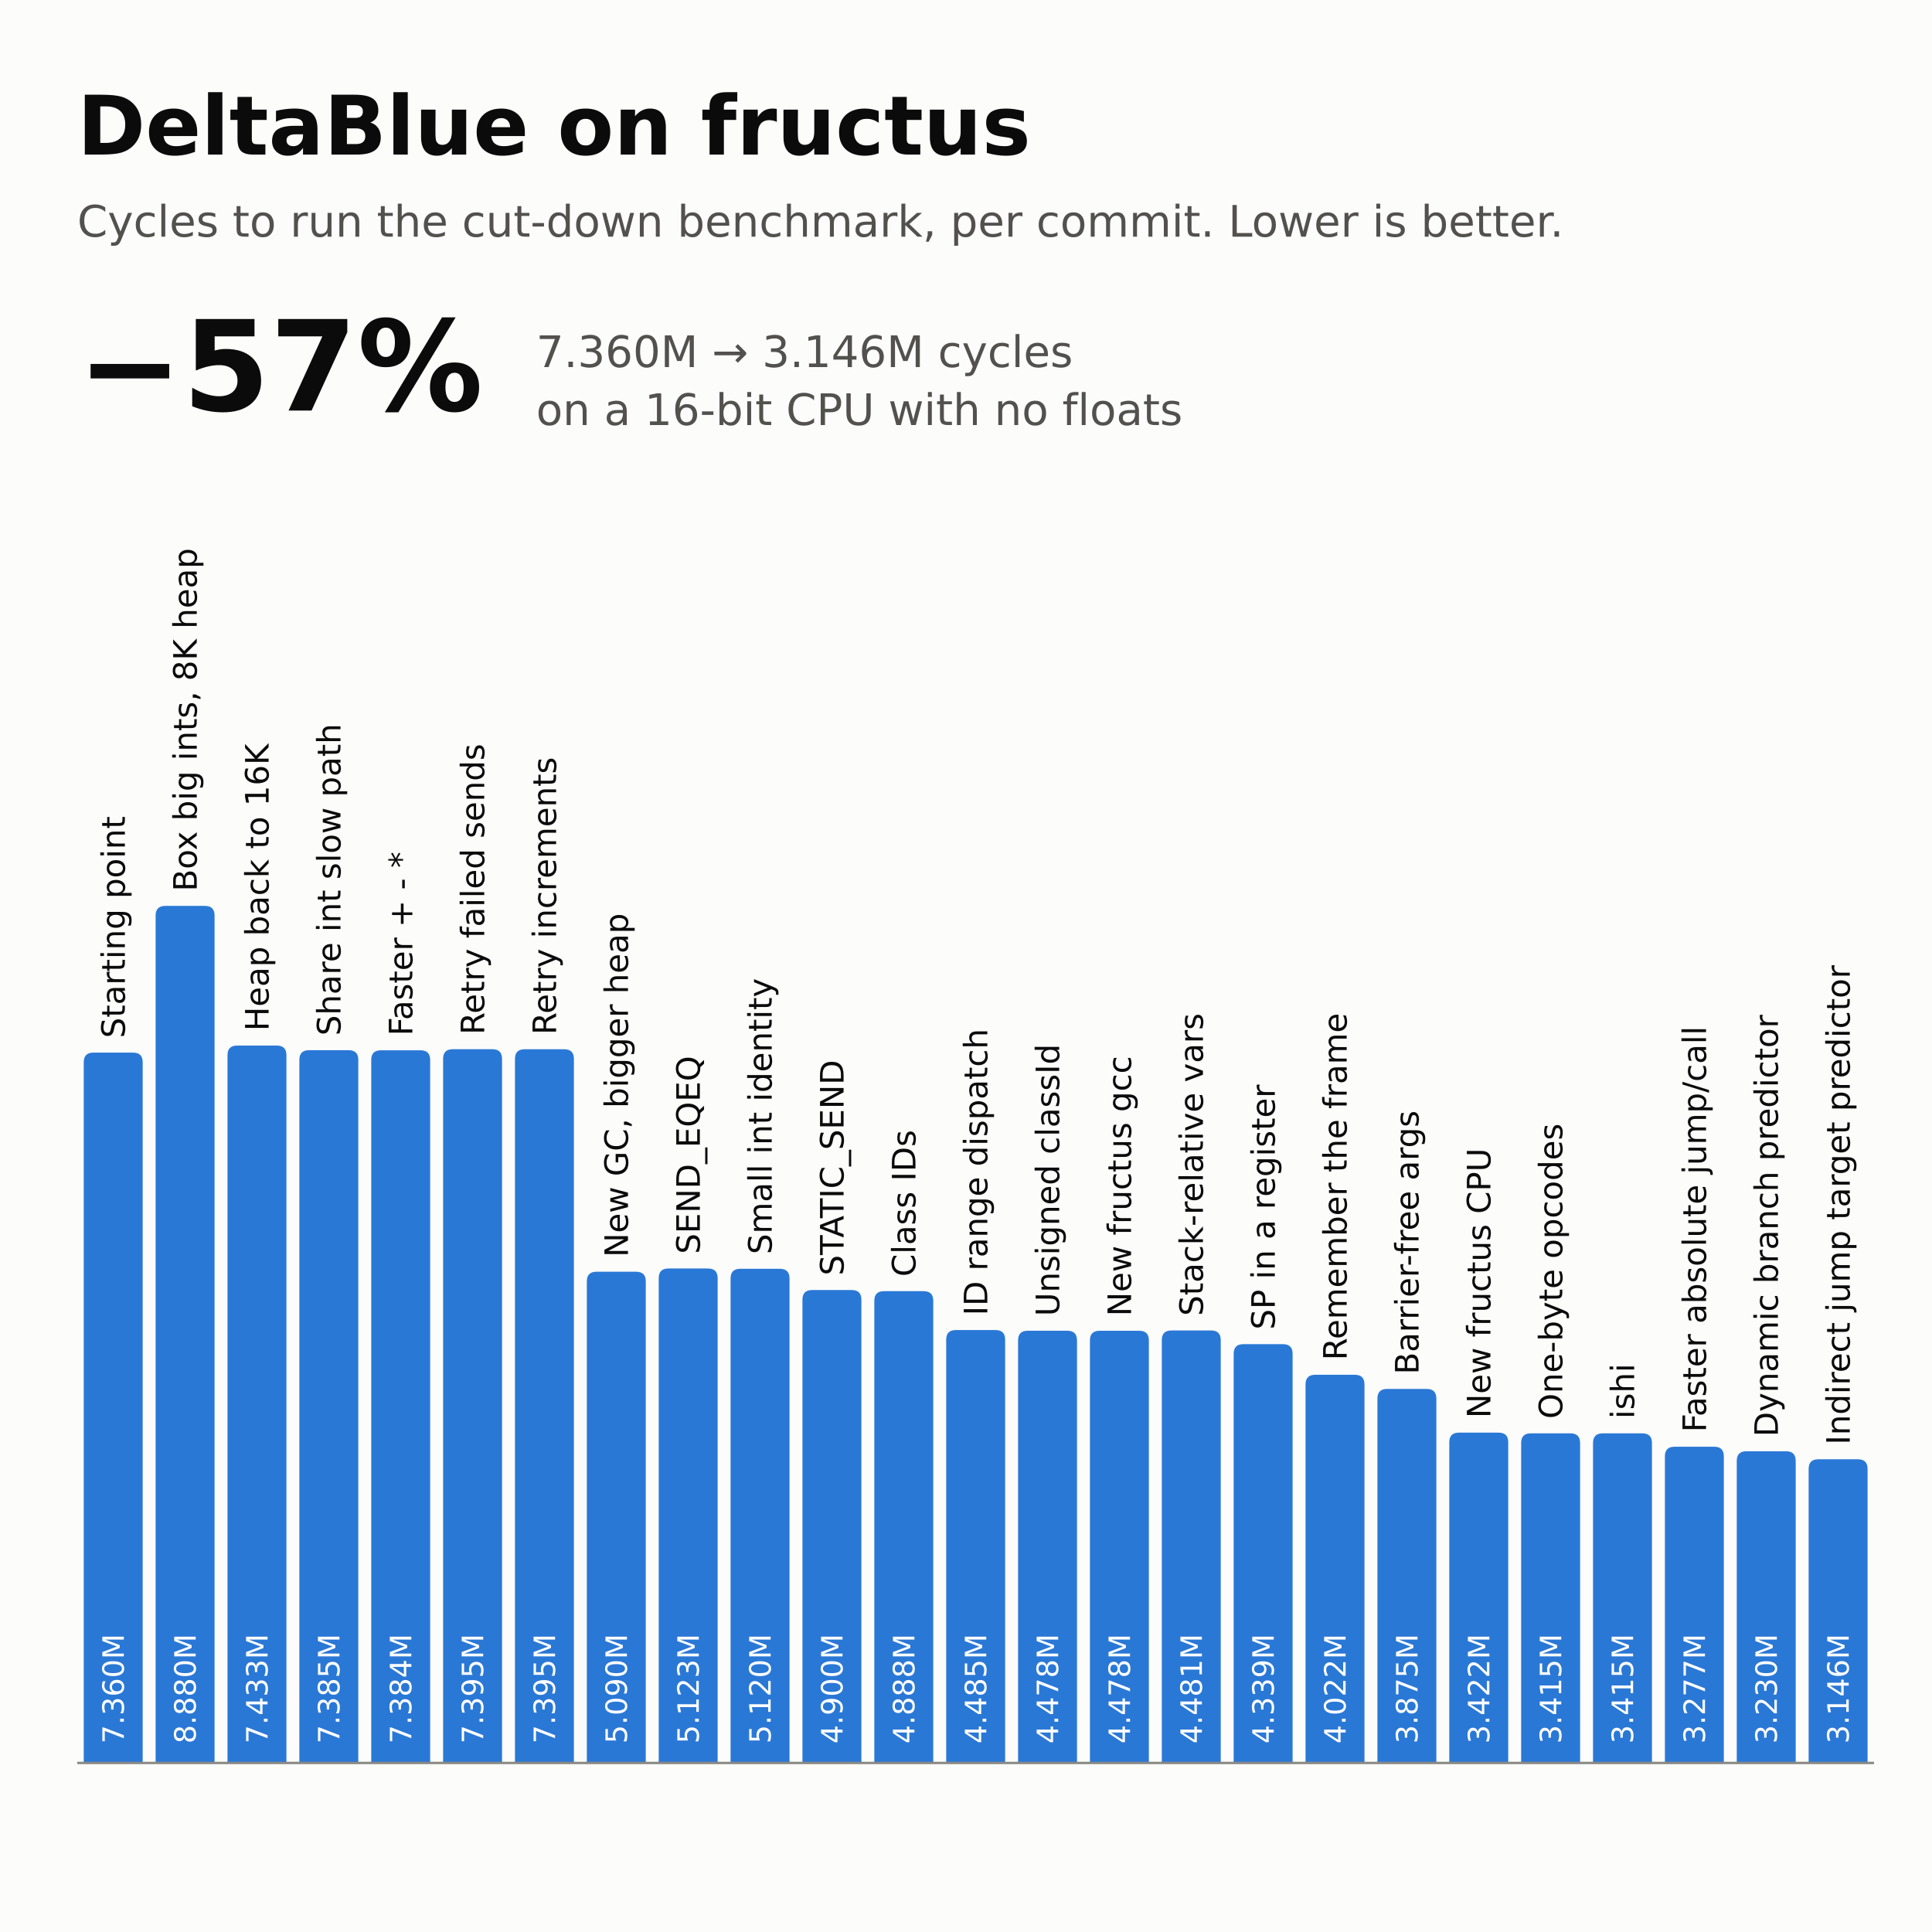
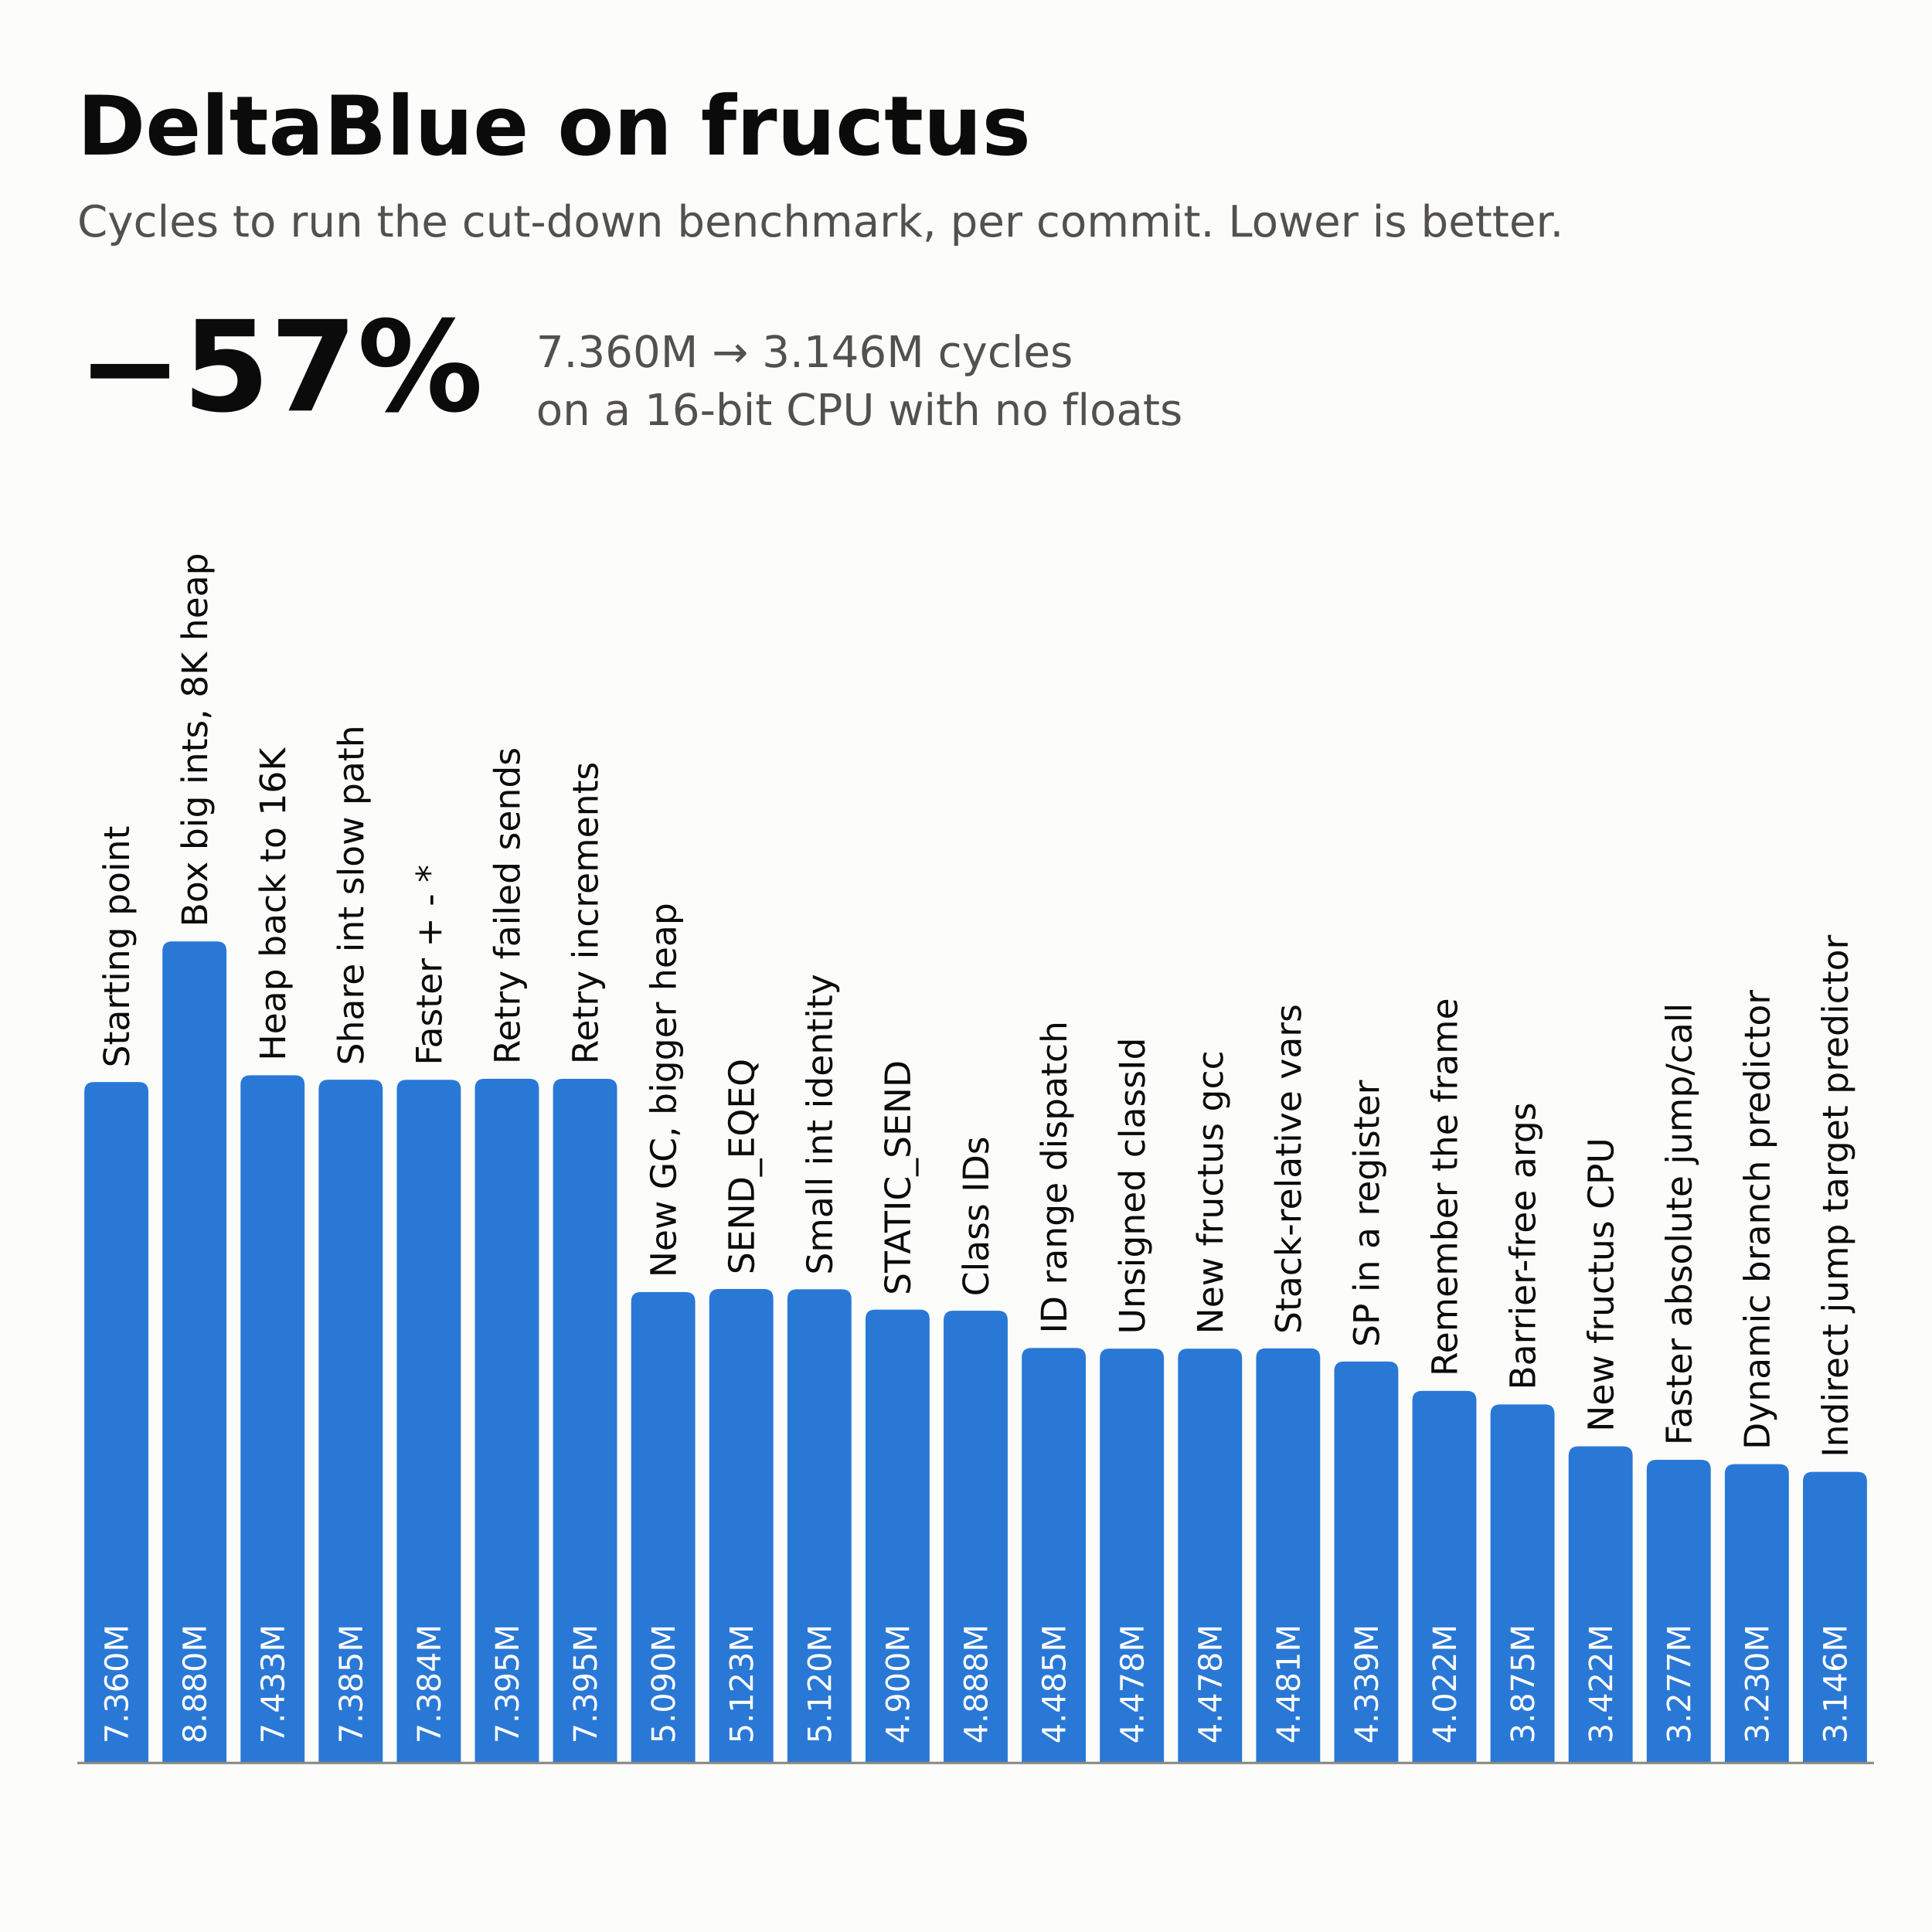
<svg xmlns="http://www.w3.org/2000/svg" width="800" height="800" viewBox="0 0 800 800" font-family="'DejaVu Sans', 'Liberation Sans', sans-serif">
  <rect width="800" height="800" fill="#fcfcfb" />
  <text x="32" y="64" font-size="34" font-weight="bold" fill="#0b0b0b">DeltaBlue on fructus</text>
  <text x="32" y="98" font-size="18" fill="#52514e">Cycles to run the cut-down benchmark, per commit. Lower is better.</text>
  <text x="32" y="170" font-size="52" font-weight="bold" fill="#0b0b0b">−57%</text>
  <text x="222" y="152" font-size="18" fill="#52514e">7.360M → 3.146M cycles</text>
  <text x="222" y="176" font-size="18" fill="#52514e">on a 16-bit CPU with no floats</text>
-   <path d="M34.678,730 V439.86 Q34.678,435.86 38.678,435.86 H55.082 Q59.082,435.86 59.082,439.86 V730 Z" fill="#2a78d6" />
-   <text transform="translate(51.27258,722) rotate(-90)" font-size="12.202" fill="#ffffff">7.360M</text>
-   <text transform="translate(51.71183,429.8604) rotate(-90)" font-size="13.4" fill="#0b0b0b">Starting point</text>
-   <path d="M64.438,730 V379.114 Q64.438,375.114 68.438,375.114 H84.842 Q88.842,375.114 88.842,379.114 V730 Z" fill="#2a78d6" />
-   <text transform="translate(81.03258,722) rotate(-90)" font-size="12.202" fill="#ffffff">8.880M</text>
-   <text transform="translate(81.47183,369.1142) rotate(-90)" font-size="13.4" fill="#0b0b0b">Box big ints, 8K heap</text>
-   <path d="M94.198,730 V436.943 Q94.198,432.943 98.198,432.943 H114.602 Q118.602,432.943 118.602,436.943 V730 Z" fill="#2a78d6" />
-   <text transform="translate(110.7926,722) rotate(-90)" font-size="12.202" fill="#ffffff">7.433M</text>
-   <text transform="translate(111.2318,426.943) rotate(-90)" font-size="13.4" fill="#0b0b0b">Heap back to 16K</text>
-   <path d="M123.958,730 V438.861 Q123.958,434.861 127.958,434.861 H144.362 Q148.362,434.861 148.362,438.861 V730 Z" fill="#2a78d6" />
-   <text transform="translate(140.5526,722) rotate(-90)" font-size="12.202" fill="#ffffff">7.385M</text>
-   <text transform="translate(140.9918,428.8613) rotate(-90)" font-size="13.4" fill="#0b0b0b">Share int slow path</text>
-   <path d="M153.718,730 V438.901 Q153.718,434.901 157.718,434.901 H174.122 Q178.122,434.901 178.122,438.901 V730 Z" fill="#2a78d6" />
-   <text transform="translate(170.3126,722) rotate(-90)" font-size="12.202" fill="#ffffff">7.384M</text>
-   <text transform="translate(170.7518,428.9012) rotate(-90)" font-size="13.4" fill="#0b0b0b">Faster + - *</text>
-   <path d="M183.478,730 V438.453 Q183.478,434.453 187.478,434.453 H203.882 Q207.882,434.453 207.882,438.453 V730 Z" fill="#2a78d6" />
-   <text transform="translate(200.0726,722) rotate(-90)" font-size="12.202" fill="#ffffff">7.395M</text>
-   <text transform="translate(200.5118,428.4534) rotate(-90)" font-size="13.4" fill="#0b0b0b">Retry failed sends</text>
-   <path d="M213.238,730 V438.473 Q213.238,434.473 217.238,434.473 H233.642 Q237.642,434.473 237.642,438.473 V730 Z" fill="#2a78d6" />
-   <text transform="translate(229.8326,722) rotate(-90)" font-size="12.202" fill="#ffffff">7.395M</text>
-   <text transform="translate(230.2718,428.473) rotate(-90)" font-size="13.4" fill="#0b0b0b">Retry increments</text>
-   <path d="M242.998,730 V530.596 Q242.998,526.596 246.998,526.596 H263.402 Q267.402,526.596 267.402,530.596 V730 Z" fill="#2a78d6" />
-   <text transform="translate(259.5926,722) rotate(-90)" font-size="12.202" fill="#ffffff">5.090M</text>
-   <text transform="translate(260.0318,520.5958) rotate(-90)" font-size="13.4" fill="#0b0b0b">New GC, bigger heap</text>
-   <path d="M272.758,730 V529.258 Q272.758,525.258 276.758,525.258 H293.162 Q297.162,525.258 297.162,529.258 V730 Z" fill="#2a78d6" />
-   <text transform="translate(289.3526,722) rotate(-90)" font-size="12.202" fill="#ffffff">5.123M</text>
-   <text transform="translate(289.7918,519.2583) rotate(-90)" font-size="13.4" fill="#0b0b0b">SEND_EQEQ</text>
-   <path d="M302.518,730 V529.381 Q302.518,525.381 306.518,525.381 H322.922 Q326.922,525.381 326.922,529.381 V730 Z" fill="#2a78d6" />
-   <text transform="translate(319.1126,722) rotate(-90)" font-size="12.202" fill="#ffffff">5.120M</text>
-   <text transform="translate(319.5518,519.3811) rotate(-90)" font-size="13.4" fill="#0b0b0b">Small int identity</text>
-   <path d="M332.278,730 V538.173 Q332.278,534.173 336.278,534.173 H352.682 Q356.682,534.173 356.682,538.173 V730 Z" fill="#2a78d6" />
-   <text transform="translate(348.8726,722) rotate(-90)" font-size="12.202" fill="#ffffff">4.900M</text>
-   <text transform="translate(349.3118,528.1734) rotate(-90)" font-size="13.4" fill="#0b0b0b">STATIC_SEND</text>
-   <path d="M362.038,730 V538.643 Q362.038,534.643 366.038,534.643 H382.442 Q386.442,534.643 386.442,538.643 V730 Z" fill="#2a78d6" />
-   <text transform="translate(378.6326,722) rotate(-90)" font-size="12.202" fill="#ffffff">4.888M</text>
-   <text transform="translate(379.0718,528.6433) rotate(-90)" font-size="13.4" fill="#0b0b0b">Class IDs</text>
-   <path d="M391.798,730 V554.742 Q391.798,550.742 395.798,550.742 H412.202 Q416.202,550.742 416.202,554.742 V730 Z" fill="#2a78d6" />
-   <text transform="translate(408.3926,722) rotate(-90)" font-size="12.202" fill="#ffffff">4.485M</text>
-   <text transform="translate(408.8318,544.7422) rotate(-90)" font-size="13.4" fill="#0b0b0b">ID range dispatch</text>
-   <path d="M421.558,730 V555.029 Q421.558,551.029 425.558,551.029 H441.962 Q445.962,551.029 445.962,555.029 V730 Z" fill="#2a78d6" />
-   <text transform="translate(438.1526,722) rotate(-90)" font-size="12.202" fill="#ffffff">4.478M</text>
-   <text transform="translate(438.5918,545.029) rotate(-90)" font-size="13.4" fill="#0b0b0b">Unsigned classId</text>
-   <path d="M451.318,730 V555.04 Q451.318,551.04 455.318,551.04 H471.722 Q475.722,551.04 475.722,555.04 V730 Z" fill="#2a78d6" />
-   <text transform="translate(467.9126,722) rotate(-90)" font-size="12.202" fill="#ffffff">4.478M</text>
-   <text transform="translate(468.3518,545.0404) rotate(-90)" font-size="13.4" fill="#0b0b0b">New fructus gcc</text>
-   <path d="M481.078,730 V554.91 Q481.078,550.91 485.078,550.91 H501.482 Q505.482,550.91 505.482,554.91 V730 Z" fill="#2a78d6" />
-   <text transform="translate(497.6726,722) rotate(-90)" font-size="12.202" fill="#ffffff">4.481M</text>
-   <text transform="translate(498.1118,544.9095) rotate(-90)" font-size="13.4" fill="#0b0b0b">Stack-relative vars</text>
-   <path d="M510.838,730 V560.59 Q510.838,556.59 514.838,556.59 H531.242 Q535.242,556.59 535.242,560.59 V730 Z" fill="#2a78d6" />
-   <text transform="translate(527.4326,722) rotate(-90)" font-size="12.202" fill="#ffffff">4.339M</text>
-   <text transform="translate(527.8718,550.59) rotate(-90)" font-size="13.4" fill="#0b0b0b">SP in a register</text>
-   <path d="M540.598,730 V573.269 Q540.598,569.269 544.598,569.269 H561.002 Q565.002,569.269 565.002,573.269 V730 Z" fill="#2a78d6" />
-   <text transform="translate(557.1926,722) rotate(-90)" font-size="12.202" fill="#ffffff">4.022M</text>
-   <text transform="translate(557.6318,563.2695) rotate(-90)" font-size="13.4" fill="#0b0b0b">Remember the frame</text>
-   <path d="M570.358,730 V579.129 Q570.358,575.129 574.358,575.129 H590.762 Q594.762,575.129 594.762,579.129 V730 Z" fill="#2a78d6" />
-   <text transform="translate(586.9526,722) rotate(-90)" font-size="12.202" fill="#ffffff">3.875M</text>
-   <text transform="translate(587.3918,569.1292) rotate(-90)" font-size="13.4" fill="#0b0b0b">Barrier-free args</text>
-   <path d="M600.118,730 V597.223 Q600.118,593.223 604.118,593.223 H620.522 Q624.522,593.223 624.522,597.223 V730 Z" fill="#2a78d6" />
-   <text transform="translate(616.7126,722) rotate(-90)" font-size="12.202" fill="#ffffff">3.422M</text>
-   <text transform="translate(617.1518,587.2227) rotate(-90)" font-size="13.4" fill="#0b0b0b">New fructus CPU</text>
-   <path d="M629.878,730 V597.517 Q629.878,593.517 633.878,593.517 H650.282 Q654.282,593.517 654.282,597.517 V730 Z" fill="#2a78d6" />
-   <text transform="translate(646.4726,722) rotate(-90)" font-size="12.202" fill="#ffffff">3.415M</text>
-   <text transform="translate(646.9118,587.5172) rotate(-90)" font-size="13.4" fill="#0b0b0b">One-byte opcodes</text>
-   <path d="M659.638,730 V597.519 Q659.638,593.519 663.638,593.519 H680.042 Q684.042,593.519 684.042,597.519 V730 Z" fill="#2a78d6" />
-   <text transform="translate(676.2326,722) rotate(-90)" font-size="12.202" fill="#ffffff">3.415M</text>
-   <text transform="translate(676.6718,587.5185) rotate(-90)" font-size="13.4" fill="#0b0b0b">ishi</text>
-   <path d="M689.398,730 V603.055 Q689.398,599.055 693.398,599.055 H709.802 Q713.802,599.055 713.802,603.055 V730 Z" fill="#2a78d6" />
-   <text transform="translate(705.9926,722) rotate(-90)" font-size="12.202" fill="#ffffff">3.277M</text>
-   <text transform="translate(706.4318,593.0546) rotate(-90)" font-size="13.4" fill="#0b0b0b">Faster absolute jump/call</text>
-   <path d="M719.158,730 V604.931 Q719.158,600.931 723.158,600.931 H739.562 Q743.562,600.931 743.562,604.931 V730 Z" fill="#2a78d6" />
-   <text transform="translate(735.7526,722) rotate(-90)" font-size="12.202" fill="#ffffff">3.230M</text>
-   <text transform="translate(736.1918,594.9314) rotate(-90)" font-size="13.4" fill="#0b0b0b">Dynamic branch predictor</text>
-   <path d="M748.918,730 V608.254 Q748.918,604.254 752.918,604.254 H769.322 Q773.322,604.254 773.322,608.254 V730 Z" fill="#2a78d6" />
-   <text transform="translate(765.5126,722) rotate(-90)" font-size="12.202" fill="#ffffff">3.146M</text>
-   <text transform="translate(765.9518,598.2544) rotate(-90)" font-size="13.4" fill="#0b0b0b">Indirect jump target predictor</text>
+   <path d="M34.911,730 V452.049 Q34.911,448.049 38.911,448.049 H57.437 Q61.437,448.049 61.437,452.049 V730 Z" fill="#2a78d6" />
+   <text transform="translate(52.94845,722) rotate(-90)" font-size="13.263" fill="#ffffff">7.360M</text>
+   <text transform="translate(53.42591,442.0488) rotate(-90)" font-size="14.6" fill="#0b0b0b">Starting point</text>
+   <path d="M67.259,730 V393.82 Q67.259,389.82 71.259,389.82 H89.784 Q93.784,389.82 93.784,393.82 V730 Z" fill="#2a78d6" />
+   <text transform="translate(85.29628,722) rotate(-90)" font-size="13.263" fill="#ffffff">8.880M</text>
+   <text transform="translate(85.77373,383.8198) rotate(-90)" font-size="14.6" fill="#0b0b0b">Box big ints, 8K heap</text>
+   <path d="M99.607,730 V449.252 Q99.607,445.252 103.607,445.252 H122.132 Q126.132,445.252 126.132,449.252 V730 Z" fill="#2a78d6" />
+   <text transform="translate(117.6441,722) rotate(-90)" font-size="13.263" fill="#ffffff">7.433M</text>
+   <text transform="translate(118.1216,439.2523) rotate(-90)" font-size="14.6" fill="#0b0b0b">Heap back to 16K</text>
+   <path d="M131.955,730 V451.091 Q131.955,447.091 135.955,447.091 H154.48 Q158.48,447.091 158.48,451.091 V730 Z" fill="#2a78d6" />
+   <text transform="translate(149.9919,722) rotate(-90)" font-size="13.263" fill="#ffffff">7.385M</text>
+   <text transform="translate(150.4694,441.0911) rotate(-90)" font-size="14.6" fill="#0b0b0b">Share int slow path</text>
+   <path d="M164.303,730 V451.129 Q164.303,447.129 168.303,447.129 H186.828 Q190.828,447.129 190.828,451.129 V730 Z" fill="#2a78d6" />
+   <text transform="translate(182.3398,722) rotate(-90)" font-size="13.263" fill="#ffffff">7.384M</text>
+   <text transform="translate(182.8172,441.1294) rotate(-90)" font-size="14.6" fill="#0b0b0b">Faster + - *</text>
+   <path d="M196.65,730 V450.7 Q196.65,446.7 200.65,446.7 H219.176 Q223.176,446.7 223.176,450.7 V730 Z" fill="#2a78d6" />
+   <text transform="translate(214.6876,722) rotate(-90)" font-size="13.263" fill="#ffffff">7.395M</text>
+   <text transform="translate(215.165,440.7001) rotate(-90)" font-size="14.6" fill="#0b0b0b">Retry failed sends</text>
+   <path d="M228.998,730 V450.719 Q228.998,446.719 232.998,446.719 H251.523 Q255.523,446.719 255.523,450.719 V730 Z" fill="#2a78d6" />
+   <text transform="translate(247.0354,722) rotate(-90)" font-size="13.263" fill="#ffffff">7.395M</text>
+   <text transform="translate(247.5129,440.7189) rotate(-90)" font-size="14.6" fill="#0b0b0b">Retry increments</text>
+   <path d="M261.346,730 V539.024 Q261.346,535.024 265.346,535.024 H283.871 Q287.871,535.024 287.871,539.024 V730 Z" fill="#2a78d6" />
+   <text transform="translate(279.3832,722) rotate(-90)" font-size="13.263" fill="#ffffff">5.090M</text>
+   <text transform="translate(279.8607,529.0243) rotate(-90)" font-size="14.6" fill="#0b0b0b">New GC, bigger heap</text>
+   <path d="M293.694,730 V537.742 Q293.694,533.742 297.694,533.742 H316.219 Q320.219,533.742 320.219,537.742 V730 Z" fill="#2a78d6" />
+   <text transform="translate(311.7311,722) rotate(-90)" font-size="13.263" fill="#ffffff">5.123M</text>
+   <text transform="translate(312.2085,527.7423) rotate(-90)" font-size="14.6" fill="#0b0b0b">SEND_EQEQ</text>
+   <path d="M326.042,730 V537.86 Q326.042,533.86 330.042,533.86 H348.567 Q352.567,533.86 352.567,537.86 V730 Z" fill="#2a78d6" />
+   <text transform="translate(344.0789,722) rotate(-90)" font-size="13.263" fill="#ffffff">5.120M</text>
+   <text transform="translate(344.5563,527.86) rotate(-90)" font-size="14.6" fill="#0b0b0b">Small int identity</text>
+   <path d="M358.39,730 V546.288 Q358.39,542.288 362.39,542.288 H380.915 Q384.915,542.288 384.915,546.288 V730 Z" fill="#2a78d6" />
+   <text transform="translate(376.4267,722) rotate(-90)" font-size="13.263" fill="#ffffff">4.900M</text>
+   <text transform="translate(376.9042,536.2879) rotate(-90)" font-size="14.6" fill="#0b0b0b">STATIC_SEND</text>
+   <path d="M390.737,730 V546.738 Q390.737,542.738 394.737,542.738 H413.263 Q417.263,542.738 417.263,546.738 V730 Z" fill="#2a78d6" />
+   <text transform="translate(408.7745,722) rotate(-90)" font-size="13.263" fill="#ffffff">4.888M</text>
+   <text transform="translate(409.252,536.7384) rotate(-90)" font-size="14.6" fill="#0b0b0b">Class IDs</text>
+   <path d="M423.085,730 V562.17 Q423.085,558.17 427.085,558.17 H445.61 Q449.61,558.17 449.61,562.17 V730 Z" fill="#2a78d6" />
+   <text transform="translate(441.1224,722) rotate(-90)" font-size="13.263" fill="#ffffff">4.485M</text>
+   <text transform="translate(441.5998,552.1702) rotate(-90)" font-size="14.6" fill="#0b0b0b">ID range dispatch</text>
+   <path d="M455.433,730 V562.445 Q455.433,558.445 459.433,558.445 H477.958 Q481.958,558.445 481.958,562.445 V730 Z" fill="#2a78d6" />
+   <text transform="translate(473.4702,722) rotate(-90)" font-size="13.263" fill="#ffffff">4.478M</text>
+   <text transform="translate(473.9476,552.4451) rotate(-90)" font-size="14.6" fill="#0b0b0b">Unsigned classId</text>
+   <path d="M487.781,730 V562.456 Q487.781,558.456 491.781,558.456 H510.306 Q514.306,558.456 514.306,562.456 V730 Z" fill="#2a78d6" />
+   <text transform="translate(505.818,722) rotate(-90)" font-size="13.263" fill="#ffffff">4.478M</text>
+   <text transform="translate(506.2955,552.456) rotate(-90)" font-size="14.6" fill="#0b0b0b">New fructus gcc</text>
+   <path d="M520.129,730 V562.331 Q520.129,558.331 524.129,558.331 H542.654 Q546.654,558.331 546.654,562.331 V730 Z" fill="#2a78d6" />
+   <text transform="translate(538.1658,722) rotate(-90)" font-size="13.263" fill="#ffffff">4.481M</text>
+   <text transform="translate(538.6433,552.3306) rotate(-90)" font-size="14.6" fill="#0b0b0b">Stack-relative vars</text>
+   <path d="M552.477,730 V567.776 Q552.477,563.776 556.477,563.776 H575.002 Q579.002,563.776 579.002,567.776 V730 Z" fill="#2a78d6" />
+   <text transform="translate(570.5137,722) rotate(-90)" font-size="13.263" fill="#ffffff">4.339M</text>
+   <text transform="translate(570.9911,557.7756) rotate(-90)" font-size="14.6" fill="#0b0b0b">SP in a register</text>
+   <path d="M584.824,730 V579.93 Q584.824,575.93 588.824,575.93 H607.35 Q611.35,575.93 611.35,579.93 V730 Z" fill="#2a78d6" />
+   <text transform="translate(602.8615,722) rotate(-90)" font-size="13.263" fill="#ffffff">4.022M</text>
+   <text transform="translate(603.3389,569.9297) rotate(-90)" font-size="14.6" fill="#0b0b0b">Remember the frame</text>
+   <path d="M617.172,730 V585.547 Q617.172,581.547 621.172,581.547 H639.697 Q643.697,581.547 643.697,585.547 V730 Z" fill="#2a78d6" />
+   <text transform="translate(635.2093,722) rotate(-90)" font-size="13.263" fill="#ffffff">3.875M</text>
+   <text transform="translate(635.6868,575.5466) rotate(-90)" font-size="14.6" fill="#0b0b0b">Barrier-free args</text>
+   <path d="M649.52,730 V602.89 Q649.52,598.89 653.52,598.89 H672.045 Q676.045,598.89 676.045,602.89 V730 Z" fill="#2a78d6" />
+   <text transform="translate(667.5571,722) rotate(-90)" font-size="13.263" fill="#ffffff">3.422M</text>
+   <text transform="translate(668.0346,592.8904) rotate(-90)" font-size="14.6" fill="#0b0b0b">New fructus CPU</text>
+   <path d="M681.868,730 V608.481 Q681.868,604.481 685.868,604.481 H704.393 Q708.393,604.481 708.393,608.481 V730 Z" fill="#2a78d6" />
+   <text transform="translate(699.905,722) rotate(-90)" font-size="13.263" fill="#ffffff">3.277M</text>
+   <text transform="translate(700.3824,598.4807) rotate(-90)" font-size="14.6" fill="#0b0b0b">Faster absolute jump/call</text>
+   <path d="M714.216,730 V610.28 Q714.216,606.28 718.216,606.28 H736.741 Q740.741,606.28 740.741,610.28 V730 Z" fill="#2a78d6" />
+   <text transform="translate(732.2528,722) rotate(-90)" font-size="13.263" fill="#ffffff">3.230M</text>
+   <text transform="translate(732.7303,600.2797) rotate(-90)" font-size="14.6" fill="#0b0b0b">Dynamic branch predictor</text>
+   <path d="M746.563,730 V613.465 Q746.563,609.465 750.563,609.465 H769.089 Q773.089,609.465 773.089,613.465 V730 Z" fill="#2a78d6" />
+   <text transform="translate(764.6006,722) rotate(-90)" font-size="13.263" fill="#ffffff">3.146M</text>
+   <text transform="translate(765.0781,603.465) rotate(-90)" font-size="14.6" fill="#0b0b0b">Indirect jump target predictor</text>
  <line x1="32" x2="776" y1="730" y2="730" stroke="#8a8984" stroke-width="1" />
</svg>
